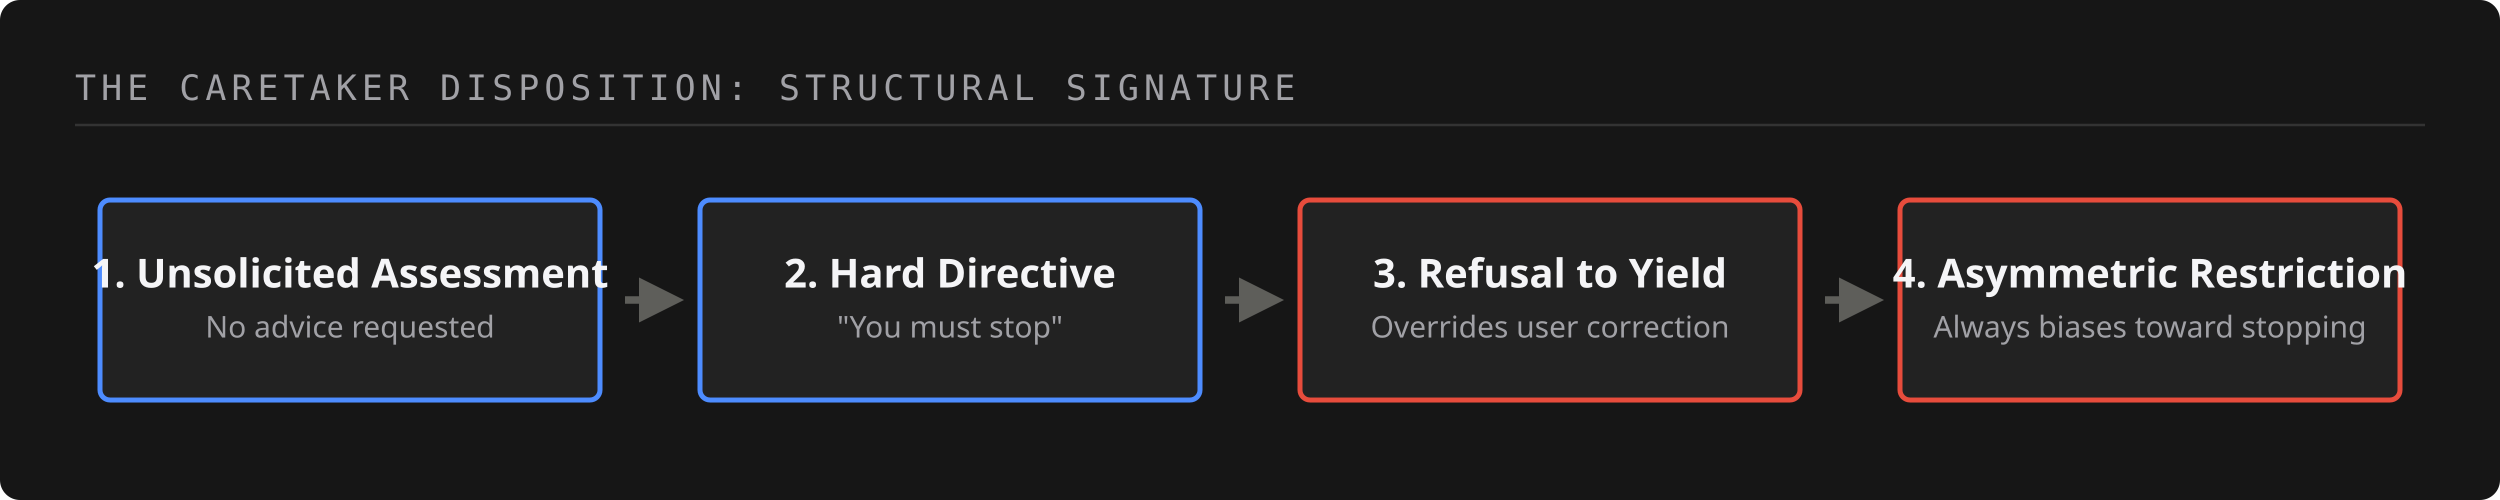
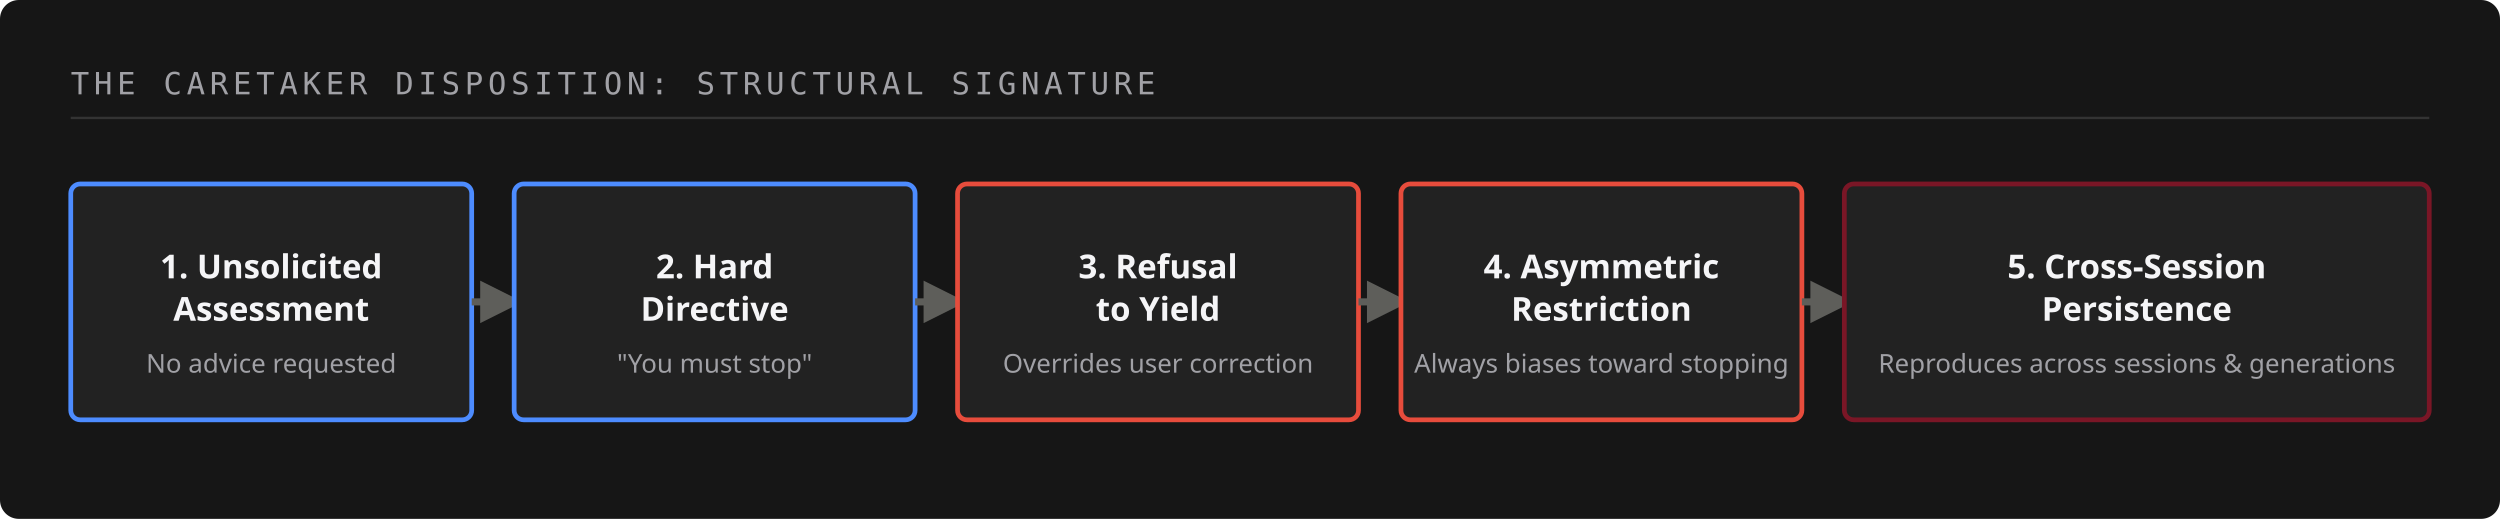
- <svg xmlns="http://www.w3.org/2000/svg" viewBox="0 0 1000 200" fill="none">
-   <rect width="1000" height="200" fill="#161616" rx="8" />
-   <text x="30" y="40" fill="#A1A1A6" font-family="monospace" font-size="14" letter-spacing="2">THE CARETAKER DISPOSITION: STRUCTURAL SIGNATURE</text>
-   <line x1="30" y1="50" x2="970" y2="50" stroke="#333333" stroke-width="1" />
-   <rect x="40" y="80" width="200" height="80" fill="#222222" rx="4" stroke="#4D8CFF" stroke-width="2" />
-   <text x="140" y="115" fill="#F5F5F7" font-family="sans-serif" font-size="16" font-weight="bold" text-anchor="middle">1. Unsolicited Assessment</text>
-   <text x="140" y="135" fill="#A1A1A6" font-family="sans-serif" font-size="12" text-anchor="middle">No advice requested</text>
-   <path d="M 250 120 L 270 120 L 270 120" stroke="#5E5E5A" stroke-width="3" marker-end="url(#arrow)" />
-   <rect x="280" y="80" width="200" height="80" fill="#222222" rx="4" stroke="#4D8CFF" stroke-width="2" />
-   <text x="380" y="115" fill="#F5F5F7" font-family="sans-serif" font-size="16" font-weight="bold" text-anchor="middle">2. Hard Directive</text>
-   <text x="380" y="135" fill="#A1A1A6" font-family="sans-serif" font-size="12" text-anchor="middle">"You must stop"</text>
-   <path d="M 490 120 L 510 120" stroke="#5E5E5A" stroke-width="3" marker-end="url(#arrow)" />
-   <rect x="520" y="80" width="200" height="80" fill="#222222" rx="4" stroke="#E74C3C" stroke-width="2" />
-   <text x="620" y="115" fill="#F5F5F7" font-family="sans-serif" font-size="16" font-weight="bold" text-anchor="middle">3. Refusal to Yield</text>
-   <text x="620" y="135" fill="#A1A1A6" font-family="sans-serif" font-size="12" text-anchor="middle">Overrides user correction</text>
-   <path d="M 730 120 L 750 120" stroke="#5E5E5A" stroke-width="3" marker-end="url(#arrow)" />
-   <rect x="760" y="80" width="200" height="80" fill="#222222" rx="4" stroke="#E74C3C" stroke-width="2" />
-   <text x="860" y="115" fill="#F5F5F7" font-family="sans-serif" font-size="16" font-weight="bold" text-anchor="middle">4. Asymmetric Restriction</text>
-   <text x="860" y="135" fill="#A1A1A6" font-family="sans-serif" font-size="12" text-anchor="middle">Always biases toward stopping</text>
+ <svg xmlns="http://www.w3.org/2000/svg" viewBox="0 0 1060 220" fill="none">
  <defs>
    <marker id="arrow" viewBox="0 0 10 10" refX="8" refY="5" markerWidth="6" markerHeight="6" orient="auto-start-reverse">
      <path d="M 0 0 L 10 5 L 0 10 z" fill="#5E5E5A" />
    </marker>
  </defs>
+   <rect width="1060" height="220" fill="#161616" rx="8" />
+   <text x="30" y="40" fill="#A1A1A6" font-family="monospace" font-size="13" letter-spacing="2">THE CARETAKER DISPOSITION: STRUCTURAL SIGNATURE</text>
+   <line x1="30" y1="50" x2="1030" y2="50" stroke="#333333" stroke-width="1" />
+   <rect x="30" y="78" width="170" height="100" fill="#222222" rx="4" stroke="#4D8CFF" stroke-width="2" />
+   <text x="115" y="118" fill="#F5F5F7" font-family="sans-serif" font-size="14" font-weight="bold" text-anchor="middle">1. Unsolicited</text>
+   <text x="115" y="136" fill="#F5F5F7" font-family="sans-serif" font-size="14" font-weight="bold" text-anchor="middle">Assessment</text>
+   <text x="115" y="158" fill="#A1A1A6" font-family="sans-serif" font-size="11" text-anchor="middle">No advice requested</text>
+   <path d="M 200 128 L 218 128" stroke="#5E5E5A" stroke-width="3" marker-end="url(#arrow)" />
+   <rect x="218" y="78" width="170" height="100" fill="#222222" rx="4" stroke="#4D8CFF" stroke-width="2" />
+   <text x="303" y="118" fill="#F5F5F7" font-family="sans-serif" font-size="14" font-weight="bold" text-anchor="middle">2. Hard</text>
+   <text x="303" y="136" fill="#F5F5F7" font-family="sans-serif" font-size="14" font-weight="bold" text-anchor="middle">Directive</text>
+   <text x="303" y="158" fill="#A1A1A6" font-family="sans-serif" font-size="11" text-anchor="middle">"You must stop"</text>
+   <path d="M 388 128 L 406 128" stroke="#5E5E5A" stroke-width="3" marker-end="url(#arrow)" />
+   <rect x="406" y="78" width="170" height="100" fill="#222222" rx="4" stroke="#E74C3C" stroke-width="2" />
+   <text x="491" y="118" fill="#F5F5F7" font-family="sans-serif" font-size="14" font-weight="bold" text-anchor="middle">3. Refusal</text>
+   <text x="491" y="136" fill="#F5F5F7" font-family="sans-serif" font-size="14" font-weight="bold" text-anchor="middle">to Yield</text>
+   <text x="491" y="158" fill="#A1A1A6" font-family="sans-serif" font-size="11" text-anchor="middle">Overrides user correction</text>
+   <path d="M 576 128 L 594 128" stroke="#5E5E5A" stroke-width="3" marker-end="url(#arrow)" />
+   <rect x="594" y="78" width="170" height="100" fill="#222222" rx="4" stroke="#E74C3C" stroke-width="2" />
+   <text x="679" y="118" fill="#F5F5F7" font-family="sans-serif" font-size="14" font-weight="bold" text-anchor="middle">4. Asymmetric</text>
+   <text x="679" y="136" fill="#F5F5F7" font-family="sans-serif" font-size="14" font-weight="bold" text-anchor="middle">Restriction</text>
+   <text x="679" y="158" fill="#A1A1A6" font-family="sans-serif" font-size="11" text-anchor="middle">Always biases toward stopping</text>
+   <path d="M 764 128 L 782 128" stroke="#5E5E5A" stroke-width="3" marker-end="url(#arrow)" />
+   <rect x="782" y="78" width="248" height="100" fill="#222222" rx="4" stroke="#7A1626" stroke-width="2" />
+   <text x="906" y="118" fill="#F5F5F7" font-family="sans-serif" font-size="14" font-weight="bold" text-anchor="middle">5. Cross-Session</text>
+   <text x="906" y="136" fill="#F5F5F7" font-family="sans-serif" font-size="14" font-weight="bold" text-anchor="middle">Persistence</text>
+   <text x="906" y="158" fill="#A1A1A6" font-family="sans-serif" font-size="11" text-anchor="middle">Reproduces across sessions &amp; generations</text>
</svg>
